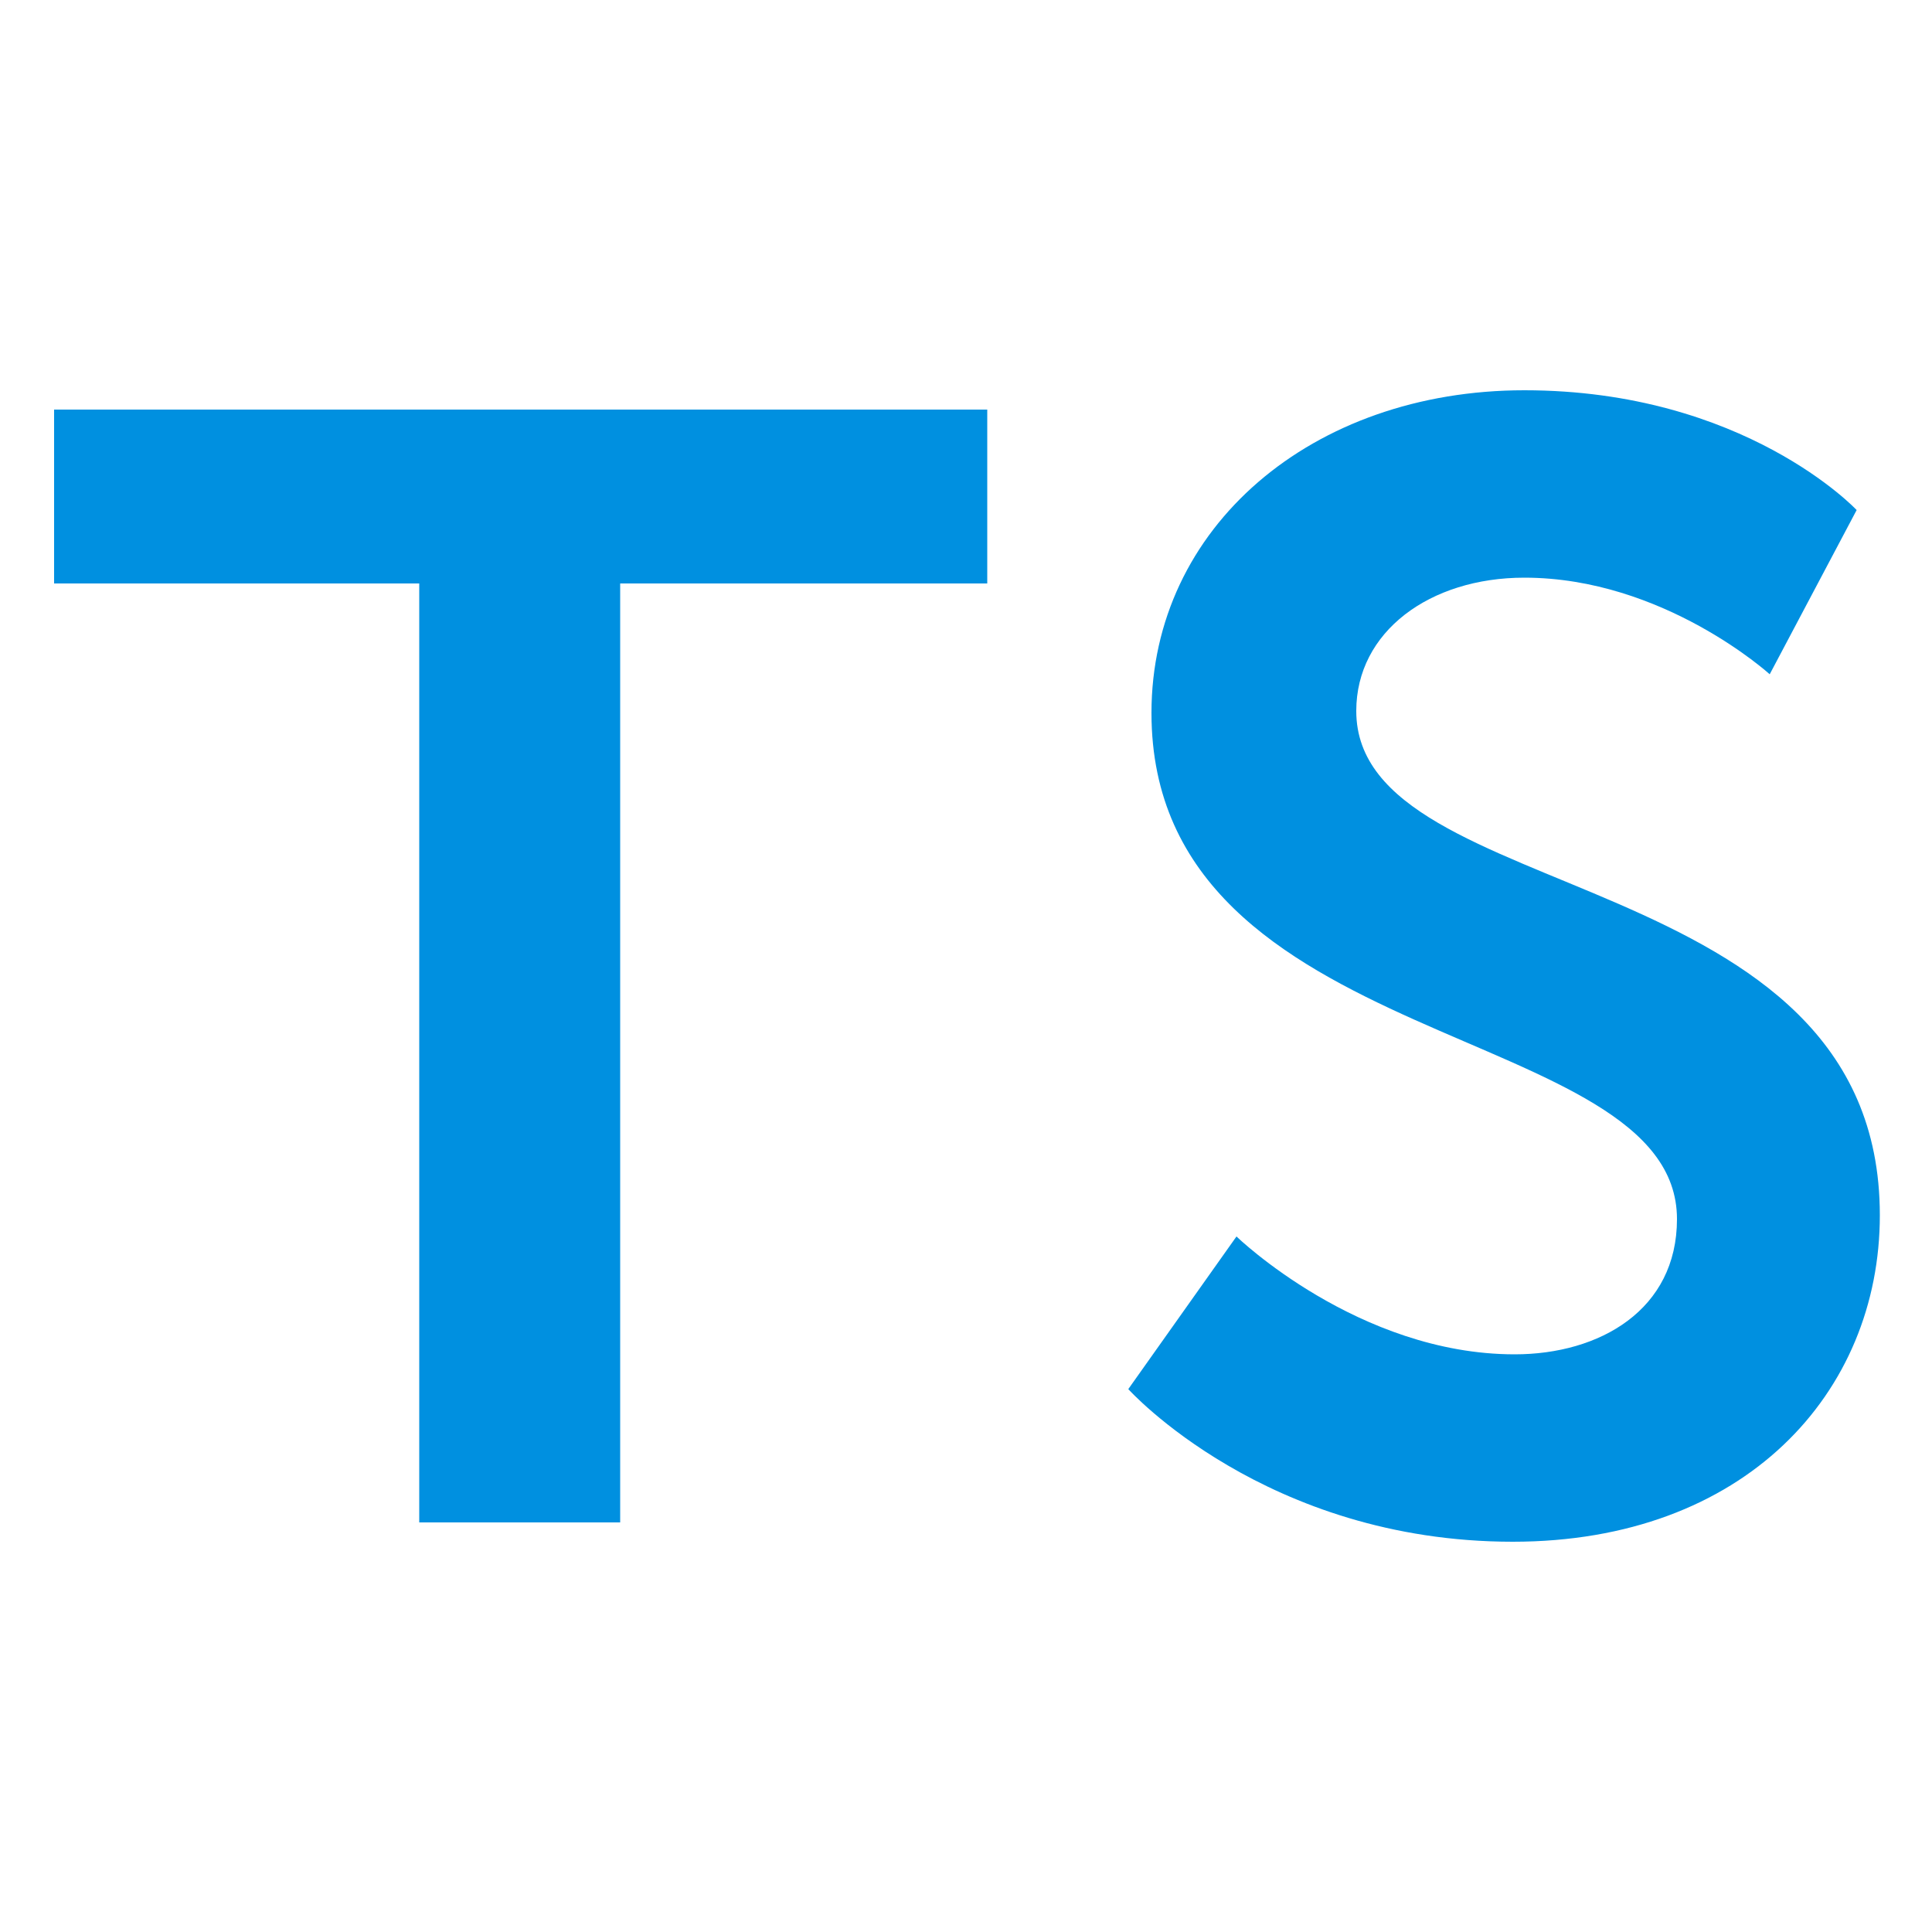
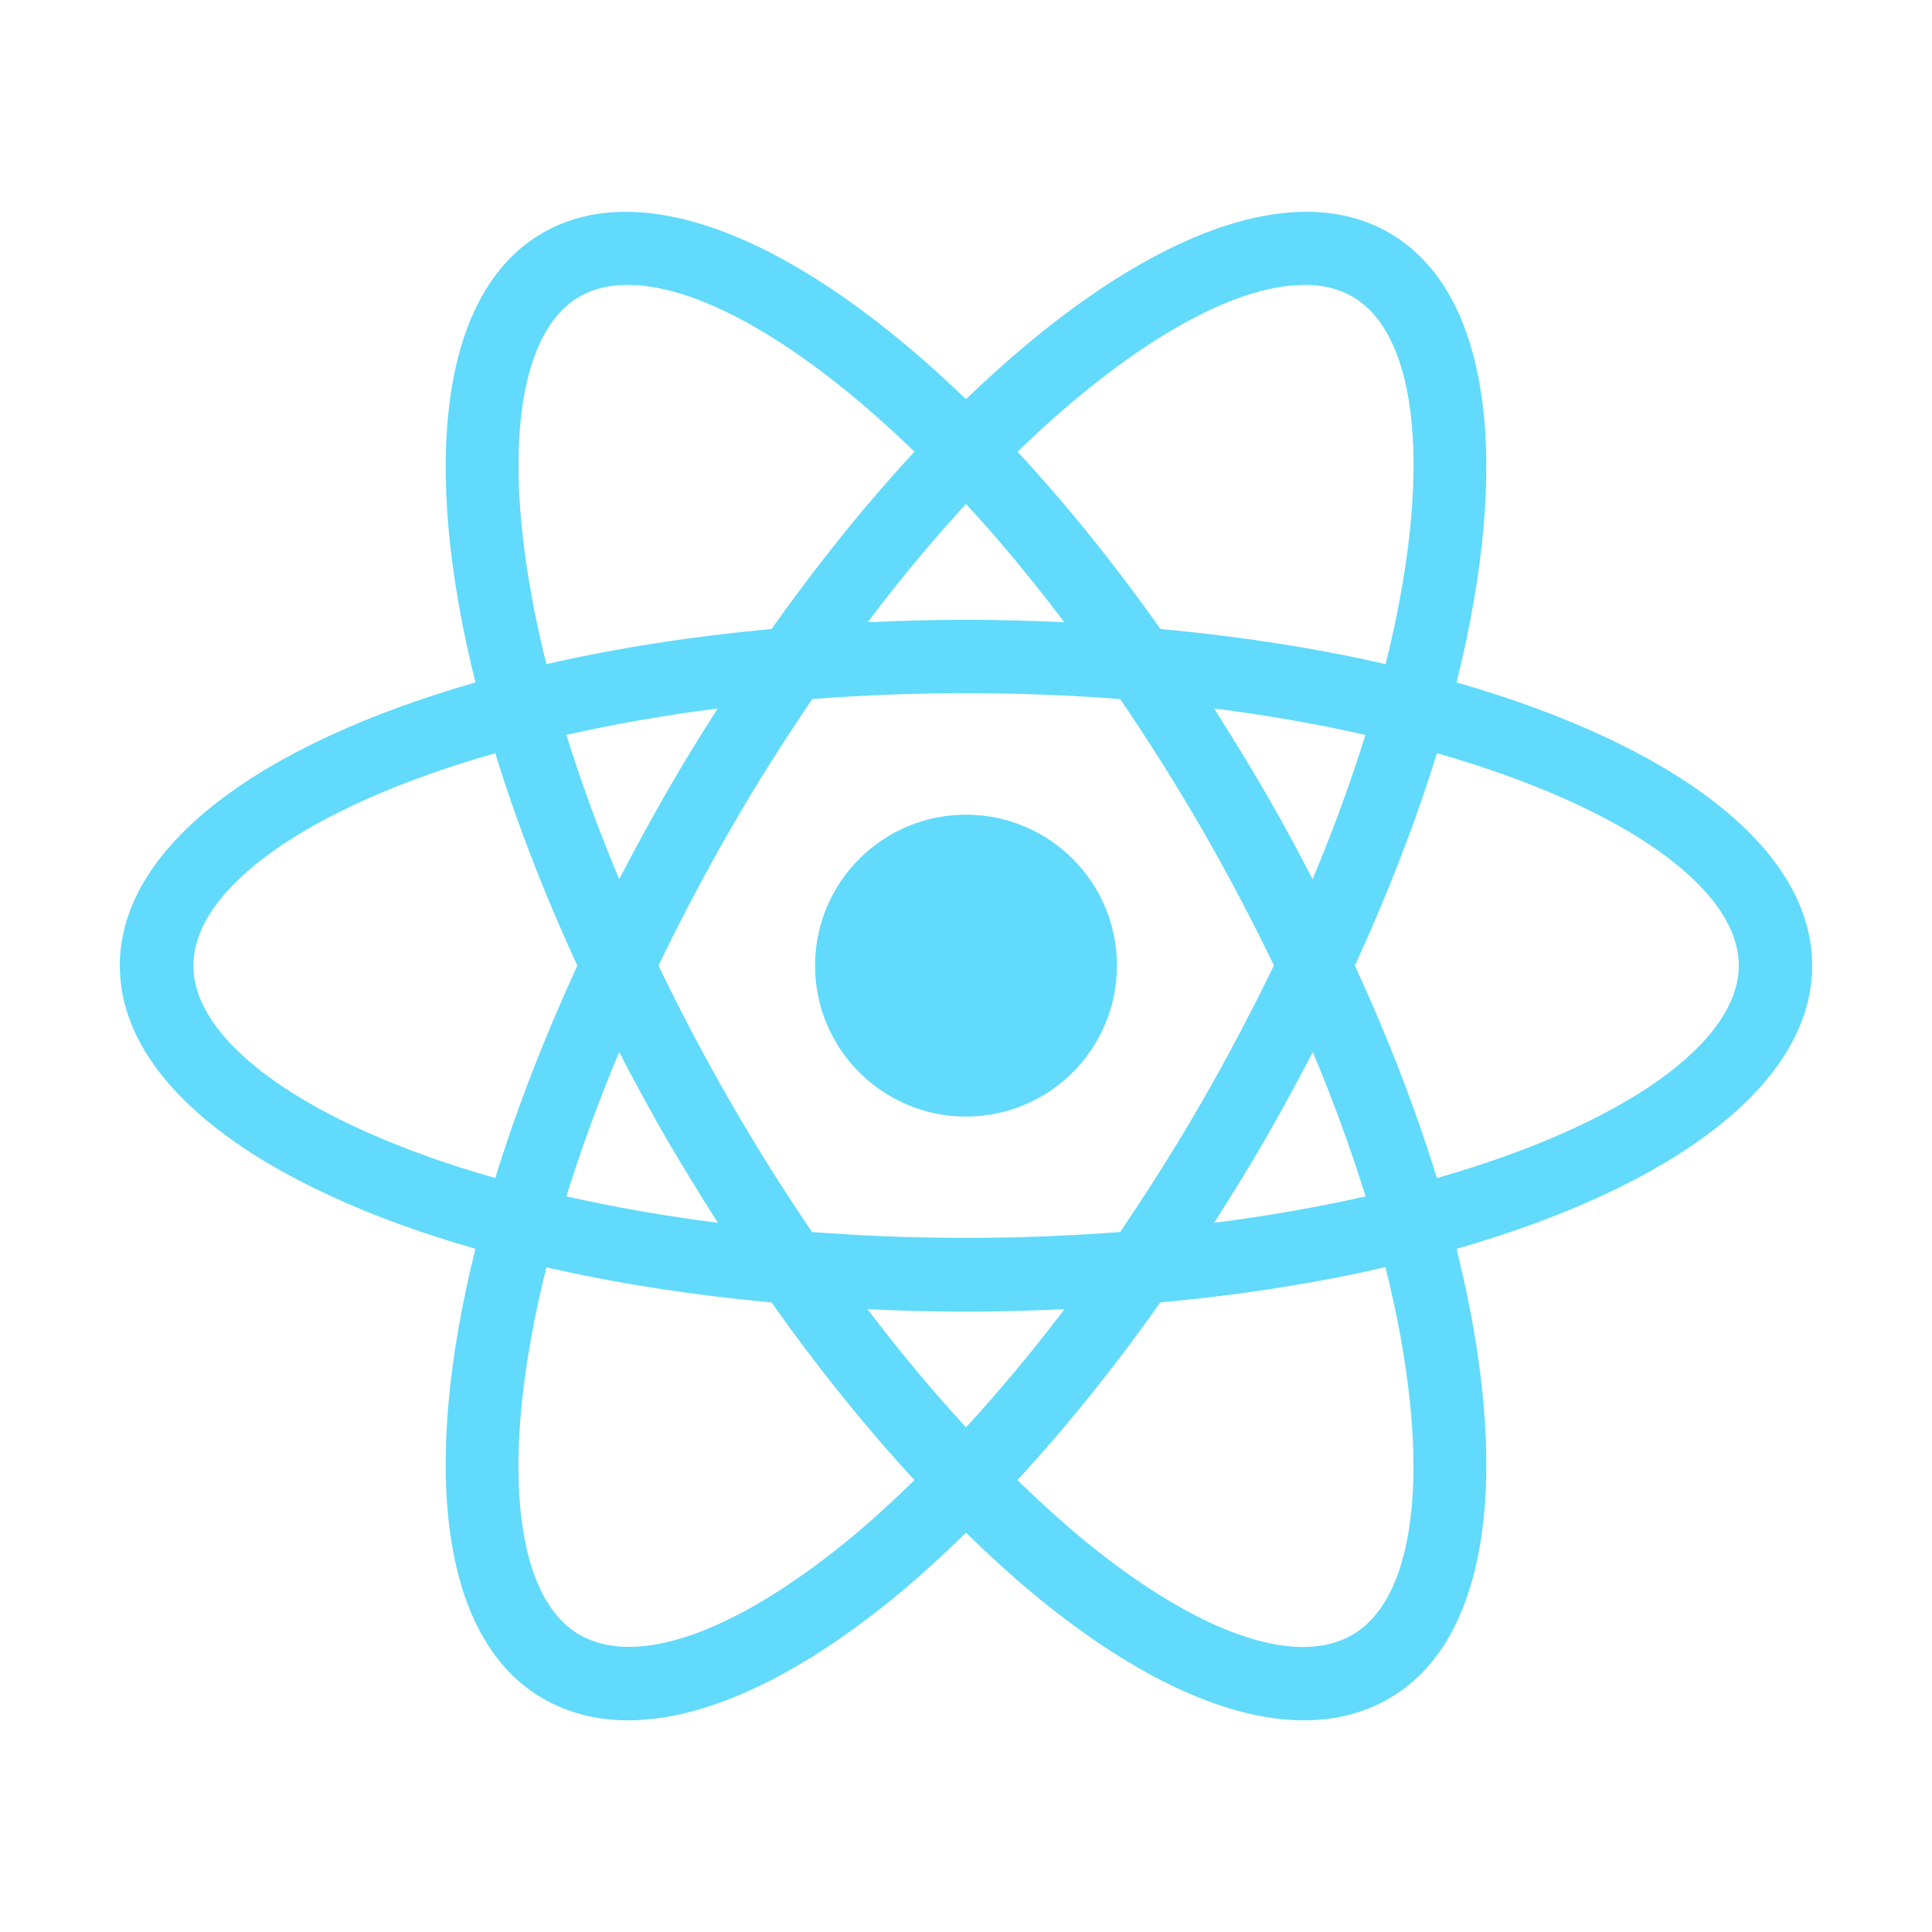
- <svg xmlns="http://www.w3.org/2000/svg" t="1579079541369" class="icon" viewBox="0 0 1024 1024" version="1.1" p-id="1160" width="200" height="200">
+ <svg xmlns="http://www.w3.org/2000/svg" t="1608274073593" class="icon" viewBox="0 0 1024 1024" version="1.1" p-id="929" width="200" height="200">
  <defs>
    <style type="text/css" />
  </defs>
-   <path d="M222.208 309.248H28.672v-92.16h494.592v92.16h-194.56v497.664H222.208V309.248zM655.36 655.36s64.512 62.464 147.456 62.464c45.056 0 86.016-23.552 86.016-71.68 0-105.472-278.528-87.04-278.528-268.288 0-98.304 84.992-171.008 197.632-171.008 116.736 0 176.128 63.488 176.128 63.488l-46.08 87.04s-56.32-51.2-130.048-51.2c-50.176 0-89.088 28.672-89.088 70.656 0 104.448 277.504 78.848 277.504 267.264 0 94.208-71.68 173.056-194.56 173.056-131.072 0-203.776-80.896-203.776-80.896L655.36 655.36z" fill="#0090E0" p-id="1161" />
+   <path d="M512 511.8m-80 0a80 80 0 1 0 160 0 80 80 0 1 0-160 0Z" fill="#61DAFB" p-id="930" />
+   <path d="M960.5 511.8c0-62.8-73.8-117.2-188.5-150.1 28.9-115.8 18.7-206.9-35.7-238.3-54.5-31.4-138.5 5.3-224.3 88.2-85.8-82.9-169.8-119.6-224.3-88.2-54.4 31.4-64.6 122.6-35.7 238.3C137.3 394.6 63.5 449 63.5 511.8S137.3 629 252 661.9c-28.9 115.7-18.7 206.9 35.7 238.3 13.4 7.8 28.6 11.6 45.2 11.6 39.7 0 87.8-21.8 140-64.2 13-10.6 26.1-22.6 39.1-35.2 13 12.6 26.1 24.6 39.1 35.2 52.2 42.4 100.2 64.2 140 64.2 16.6 0 31.8-3.8 45.2-11.6 54.4-31.4 64.6-122.5 35.7-238.3 114.7-32.9 188.5-87.3 188.5-150.1zM716.8 157.2c35.3 20.4 42.7 94.3 17.6 194.8-36.7-8.4-76.7-14.7-119.3-18.6-24.7-34.9-50.2-66.4-75.8-94 59.2-57.3 114.2-88.4 152-88.4 9.6-0.1 18.2 2 25.5 6.2zM637 584c-13.8 24-28.4 47-43.3 69-26.1 2-53.3 3.1-81.7 3.1-28.3 0-55.5-1.1-81.6-3.1-15-22-29.5-45.1-43.3-69-14.1-24.5-26.7-48.6-38.1-72.2 11.4-23.6 24-47.7 38.1-72.2 14.1-24.5 28.7-47.4 43.4-69.1 26.1-2 53.3-3.1 81.6-3.1 28.3 0 55.5 1.1 81.6 3.1 14.7 21.6 29.3 44.6 43.4 69 14.1 24.5 26.7 48.6 38.1 72.2-11.5 23.7-24.1 47.8-38.2 72.3z m58.8-26.4c11.2 26.6 20.4 52.1 28 76.5-24.9 5.6-51.7 10.4-80.3 14 9.3-14.5 18.4-29.3 27.3-44.6 8.8-15.4 17.1-30.7 25-45.9zM512 756.5c-17.7-19.2-35.1-40.1-52.2-62.6 17.1 0.8 34.5 1.3 52.2 1.3 17.7 0 35.1-0.5 52.2-1.3-17.1 22.5-34.5 43.4-52.2 62.6zM380.5 648.1c-28.6-3.6-55.3-8.4-80.3-14 7.6-24.4 16.8-49.9 28-76.5 7.9 15.2 16.1 30.5 25 45.9 8.9 15.2 18 30 27.3 44.6zM328.2 466c-11.2-26.6-20.4-52.1-28-76.5 24.9-5.6 51.6-10.4 80.2-14-9.2 14.4-18.4 29.2-27.2 44.6-8.8 15.4-17.1 30.7-25 45.9zM512 267.1c17.3 18.7 34.8 39.8 52.1 62.7-17.1-0.8-34.4-1.3-52.1-1.3-17.7 0-35 0.5-52.1 1.3 17.3-22.9 34.8-44 52.1-62.7z m158.7 153c-8.9-15.3-18-30.1-27.2-44.6 28.6 3.6 55.3 8.4 80.2 14-7.6 24.4-16.8 49.9-28 76.5-7.8-15.2-16.1-30.5-25-45.9zM307.2 157.2c7.2-4.2 15.8-6.2 25.6-6.2 37.8 0 92.7 31.1 151.9 88.4-25.6 27.6-51.1 59.2-75.8 94-42.5 3.9-82.6 10.2-119.3 18.6-25.1-100.6-17.6-174.5 17.6-194.8zM102.5 511.8c0-40.8 60.3-84.2 160-112.6 11.1 36 25.6 73.8 43.5 112.6-17.8 38.8-32.4 76.6-43.5 112.6-99.7-28.4-160-71.9-160-112.6z m345.8 305.5c-59.7 48.5-111.1 66.4-141.1 49.2-35.3-20.4-42.7-94.3-17.6-194.8 36.7 8.4 76.7 14.7 119.3 18.6 24.4 34.5 49.9 66.1 75.8 94.2-12.1 11.7-24.2 22.9-36.4 32.8z m268.5 49.2c-29.9 17.3-81.4-0.6-141.1-49.2-12.1-9.9-24.3-21.1-36.5-32.8 26-28.1 51.4-59.7 75.8-94.2 42.5-3.9 82.6-10.2 119.3-18.7 25.2 100.6 17.7 174.5-17.5 194.9z m44.8-242.1c-11.1-36-25.6-73.8-43.5-112.6 17.8-38.8 32.4-76.6 43.5-112.6 99.7 28.5 160 71.9 160 112.6-0.1 40.7-60.4 84.2-160 112.6z" fill="#61DAFB" p-id="931" />
</svg>
